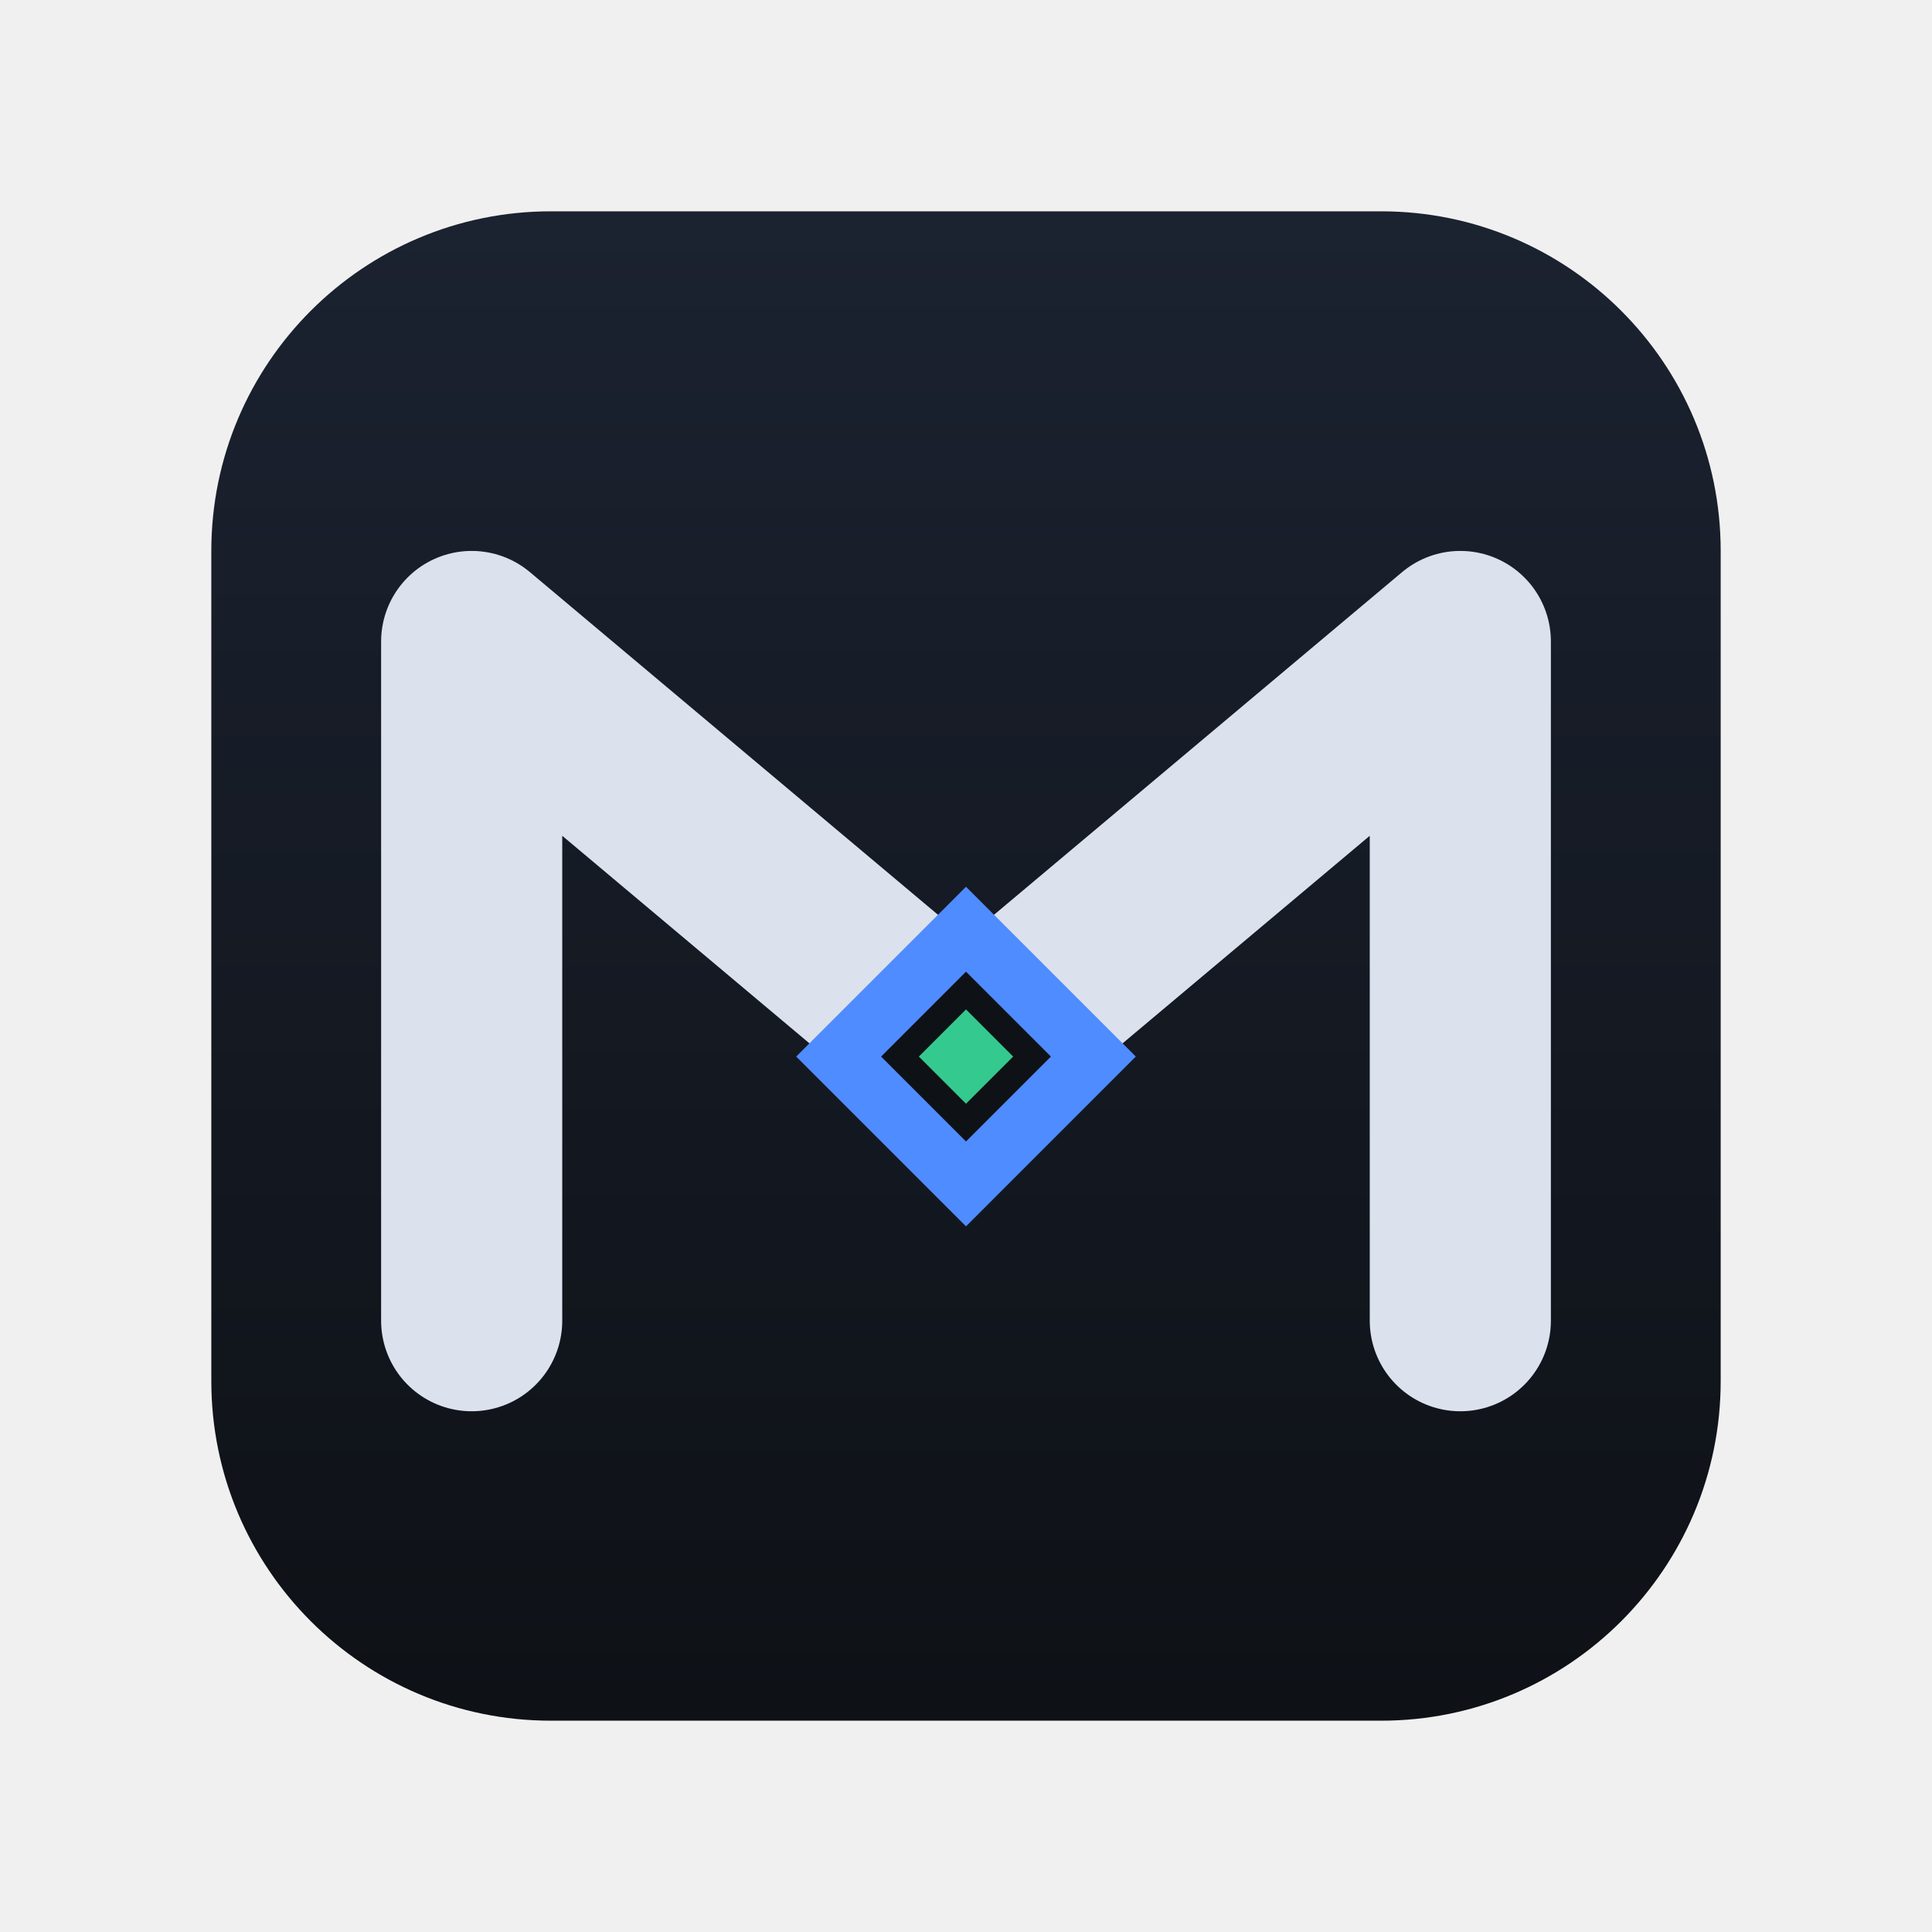
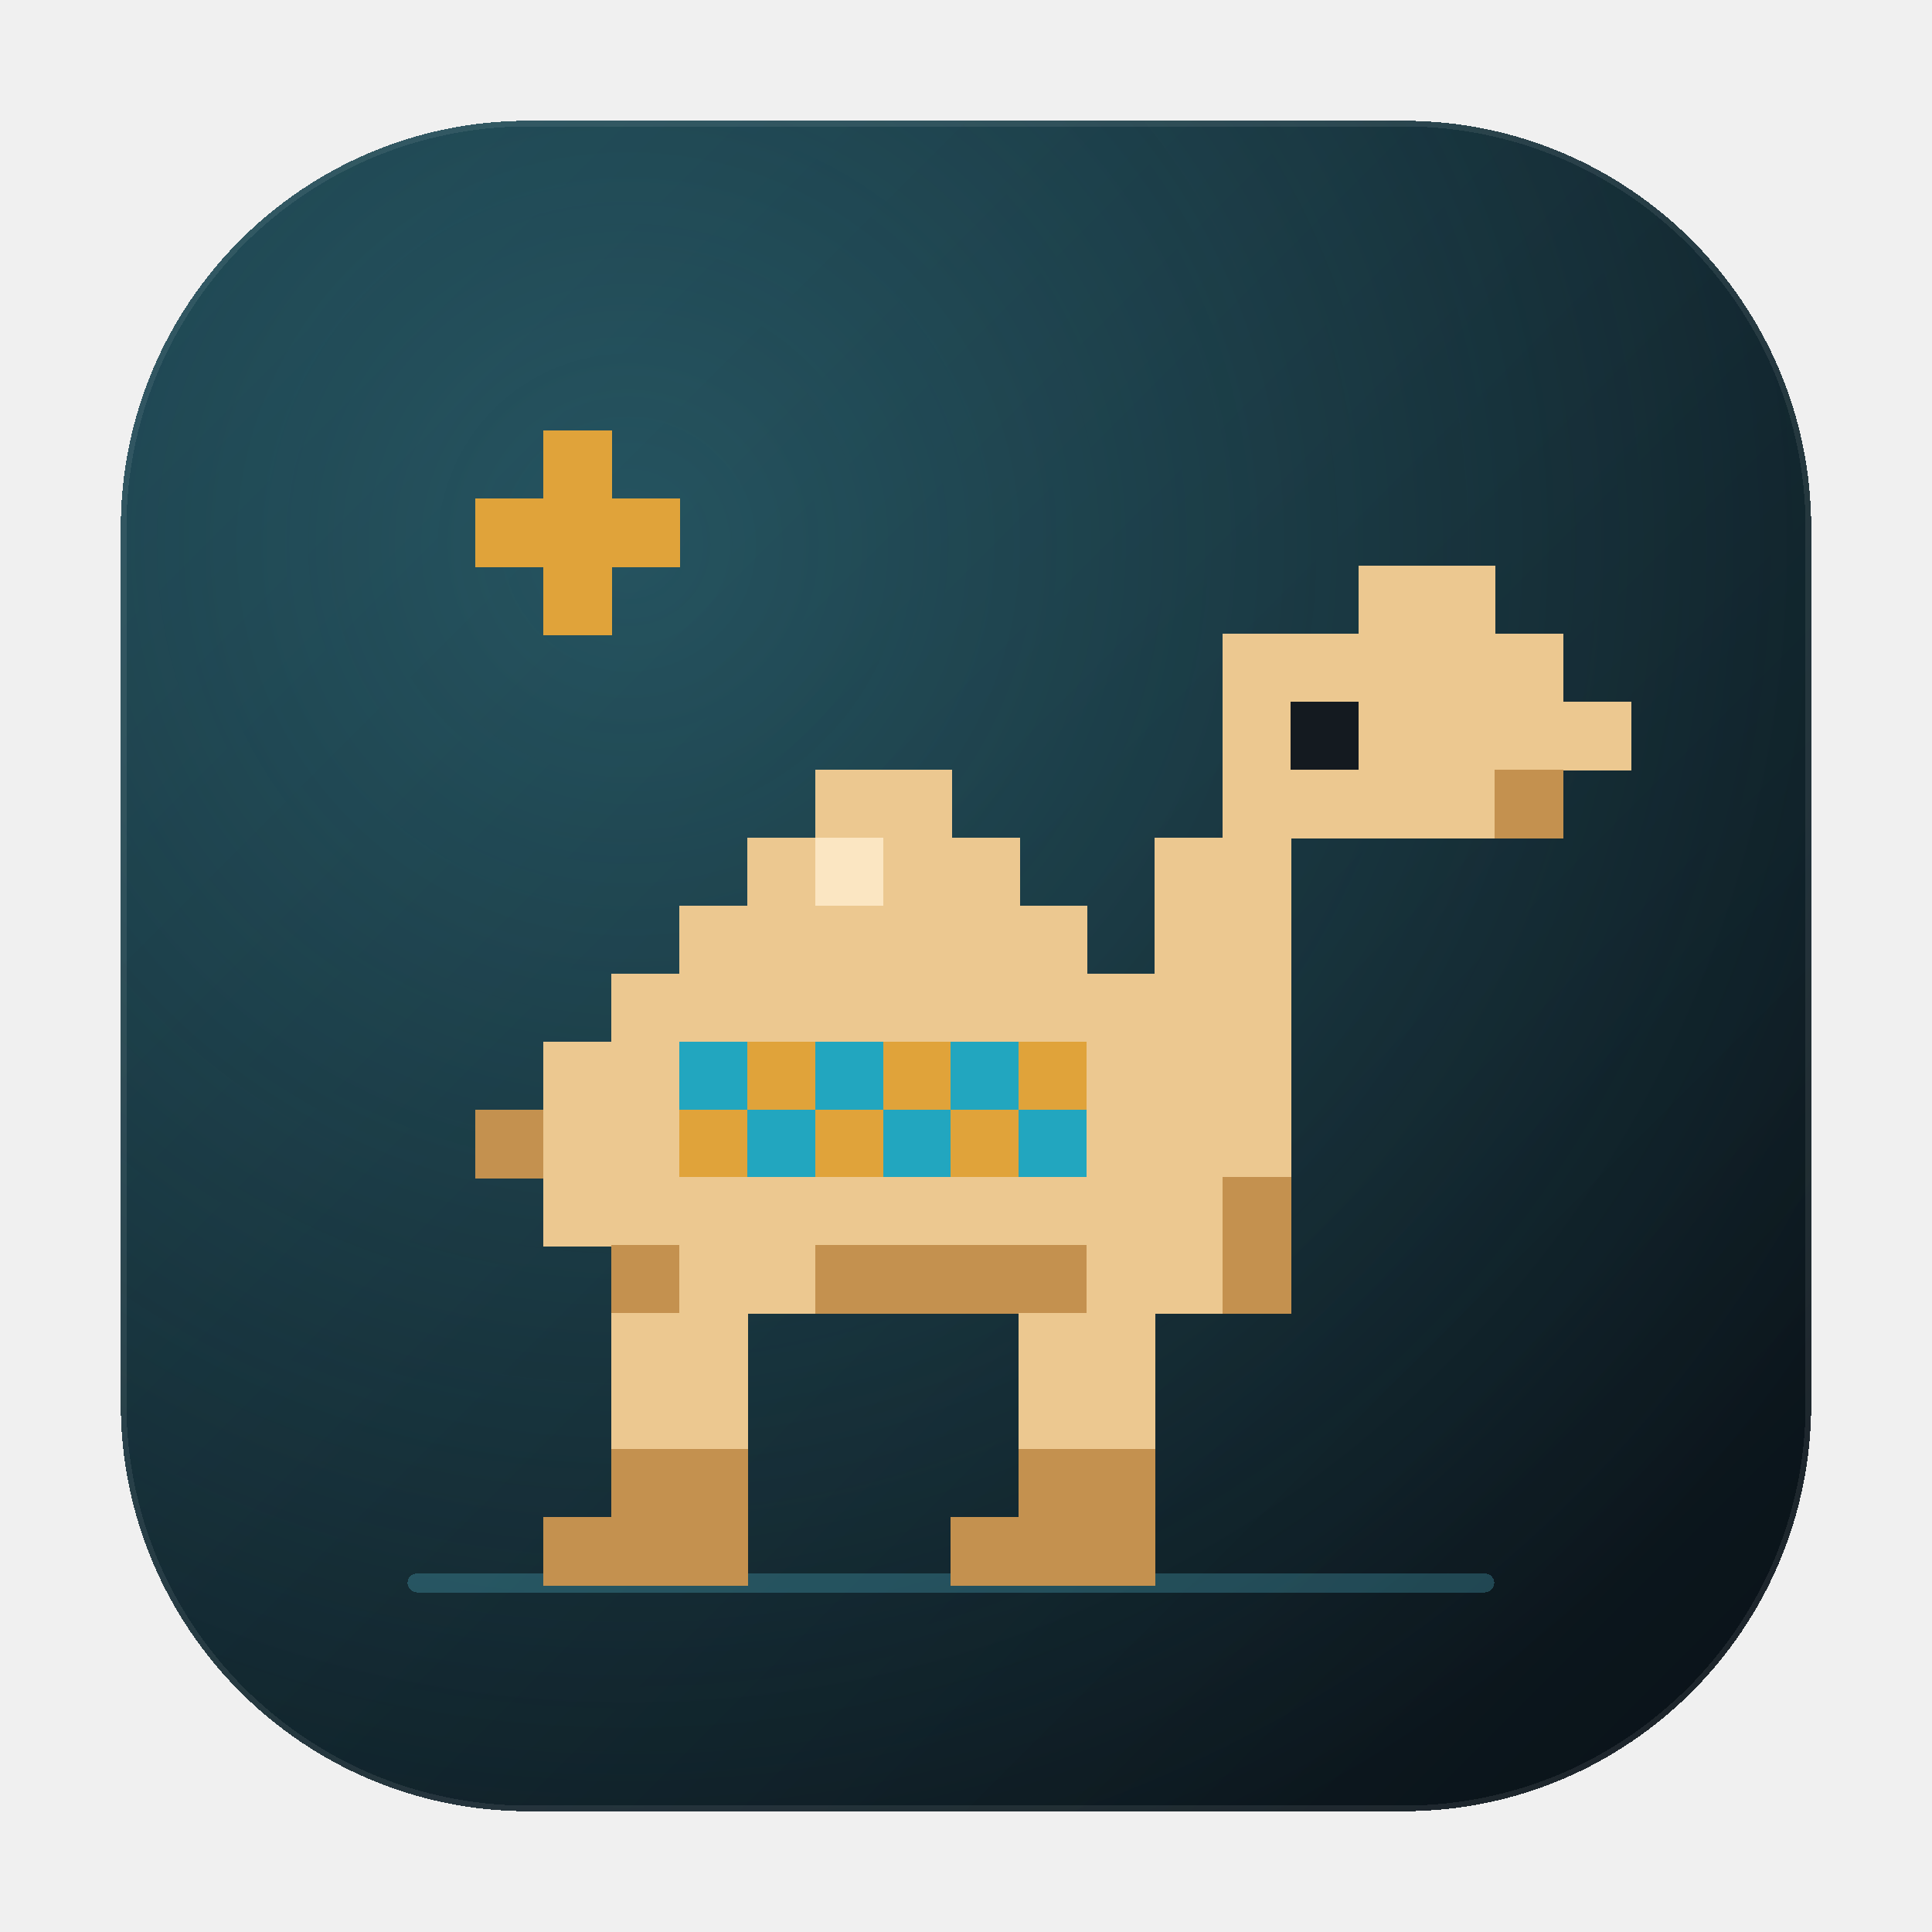
- <svg xmlns="http://www.w3.org/2000/svg" viewBox="0 0 1024 1024">
+ <svg xmlns="http://www.w3.org/2000/svg" viewBox="0 0 1024 1024" shape-rendering="crispEdges">
  <defs>
-     <linearGradient id="bg" x1="0" y1="0" x2="0" y2="1">
-       <stop offset="0" stop-color="#1b2230" />
-       <stop offset="1" stop-color="#0e1116" />
+     <linearGradient id="tile" x1="0" y1="0" x2="1" y2="1">
+       <stop offset="0" stop-color="#16303a" />
+       <stop offset="1" stop-color="#0a1218" />
    </linearGradient>
+     <radialGradient id="glow" cx="0.3" cy="0.25" r="0.85">
+       <stop offset="0" stop-color="#5ad1e6" stop-opacity="0.26" />
+       <stop offset="1" stop-color="#5ad1e6" stop-opacity="0" />
+     </radialGradient>
  </defs>
-   <rect x="112" y="112" width="800" height="800" rx="180" fill="url(#bg)" />
-   <polyline points="250,700 250,340 512,560 774,340 774,700" fill="none" stroke="#dbe2ee" stroke-width="96" stroke-linecap="round" stroke-linejoin="round" />
-   <polygon points="512,470 602,560 512,650 422,560" fill="#4f8cff" />
-   <polygon points="512,515 557,560 512,605 467,560" fill="#0e1116" />
-   <polygon points="512,535 537,560 512,585 487,560" fill="#34c98e" />
+   <rect x="64" y="64" width="896" height="896" rx="216" fill="url(#tile)" />
+   <rect x="64" y="64" width="896" height="896" rx="216" fill="url(#glow)" />
+   <rect x="216" y="834" width="576" height="10" rx="5" fill="#5ad1e6" opacity="0.25" />
+   <rect x="65.5" y="65.5" width="893" height="893" rx="214.5" fill="none" stroke="#ffffff" stroke-opacity="0.08" stroke-width="3" />
+   <g>
+     <rect x="288" y="228" width="36.5" height="36.5" fill="#e0a33a" />
+     <rect x="252" y="264" width="36.5" height="36.5" fill="#e0a33a" />
+     <rect x="288" y="264" width="36.5" height="36.5" fill="#e0a33a" />
+     <rect x="324" y="264" width="36.5" height="36.5" fill="#e0a33a" />
+     <rect x="288" y="300" width="36.5" height="36.5" fill="#e0a33a" />
+     <rect x="720" y="300" width="36.5" height="36.5" fill="#ecc890" />
+     <rect x="756" y="300" width="36.5" height="36.5" fill="#ecc890" />
+     <rect x="648" y="336" width="36.5" height="36.5" fill="#ecc890" />
+     <rect x="684" y="336" width="36.5" height="36.5" fill="#ecc890" />
+     <rect x="720" y="336" width="36.5" height="36.5" fill="#ecc890" />
+     <rect x="756" y="336" width="36.5" height="36.5" fill="#ecc890" />
+     <rect x="792" y="336" width="36.5" height="36.5" fill="#ecc890" />
+     <rect x="648" y="372" width="36.5" height="36.5" fill="#ecc890" />
+     <rect x="684" y="372" width="36.5" height="36.5" fill="#141a20" />
+     <rect x="720" y="372" width="36.5" height="36.5" fill="#ecc890" />
+     <rect x="756" y="372" width="36.5" height="36.5" fill="#ecc890" />
+     <rect x="792" y="372" width="36.5" height="36.5" fill="#ecc890" />
+     <rect x="828" y="372" width="36.5" height="36.5" fill="#ecc890" />
+     <rect x="432" y="408" width="36.5" height="36.5" fill="#ecc890" />
+     <rect x="468" y="408" width="36.5" height="36.5" fill="#ecc890" />
+     <rect x="648" y="408" width="36.5" height="36.5" fill="#ecc890" />
+     <rect x="684" y="408" width="36.5" height="36.5" fill="#ecc890" />
+     <rect x="720" y="408" width="36.5" height="36.5" fill="#ecc890" />
+     <rect x="756" y="408" width="36.5" height="36.5" fill="#ecc890" />
+     <rect x="792" y="408" width="36.5" height="36.5" fill="#c4914f" />
+     <rect x="396" y="444" width="36.5" height="36.5" fill="#ecc890" />
+     <rect x="432" y="444" width="36.5" height="36.5" fill="#fbe6c2" />
+     <rect x="468" y="444" width="36.5" height="36.5" fill="#ecc890" />
+     <rect x="504" y="444" width="36.5" height="36.5" fill="#ecc890" />
+     <rect x="612" y="444" width="36.5" height="36.5" fill="#ecc890" />
+     <rect x="648" y="444" width="36.5" height="36.5" fill="#ecc890" />
+     <rect x="360" y="480" width="36.5" height="36.5" fill="#ecc890" />
+     <rect x="396" y="480" width="36.5" height="36.5" fill="#ecc890" />
+     <rect x="432" y="480" width="36.5" height="36.5" fill="#ecc890" />
+     <rect x="468" y="480" width="36.5" height="36.5" fill="#ecc890" />
+     <rect x="504" y="480" width="36.5" height="36.5" fill="#ecc890" />
+     <rect x="540" y="480" width="36.5" height="36.5" fill="#ecc890" />
+     <rect x="612" y="480" width="36.5" height="36.5" fill="#ecc890" />
+     <rect x="648" y="480" width="36.5" height="36.5" fill="#ecc890" />
+     <rect x="324" y="516" width="36.5" height="36.5" fill="#ecc890" />
+     <rect x="360" y="516" width="36.5" height="36.5" fill="#ecc890" />
+     <rect x="396" y="516" width="36.5" height="36.5" fill="#ecc890" />
+     <rect x="432" y="516" width="36.5" height="36.5" fill="#ecc890" />
+     <rect x="468" y="516" width="36.5" height="36.5" fill="#ecc890" />
+     <rect x="504" y="516" width="36.5" height="36.5" fill="#ecc890" />
+     <rect x="540" y="516" width="36.5" height="36.5" fill="#ecc890" />
+     <rect x="576" y="516" width="36.5" height="36.5" fill="#ecc890" />
+     <rect x="612" y="516" width="36.5" height="36.5" fill="#ecc890" />
+     <rect x="648" y="516" width="36.5" height="36.5" fill="#ecc890" />
+     <rect x="288" y="552" width="36.5" height="36.5" fill="#ecc890" />
+     <rect x="324" y="552" width="36.5" height="36.5" fill="#ecc890" />
+     <rect x="360" y="552" width="36.5" height="36.5" fill="#22a6bf" />
+     <rect x="396" y="552" width="36.5" height="36.5" fill="#e0a33a" />
+     <rect x="432" y="552" width="36.5" height="36.5" fill="#22a6bf" />
+     <rect x="468" y="552" width="36.5" height="36.5" fill="#e0a33a" />
+     <rect x="504" y="552" width="36.5" height="36.5" fill="#22a6bf" />
+     <rect x="540" y="552" width="36.5" height="36.5" fill="#e0a33a" />
+     <rect x="576" y="552" width="36.5" height="36.5" fill="#ecc890" />
+     <rect x="612" y="552" width="36.5" height="36.5" fill="#ecc890" />
+     <rect x="648" y="552" width="36.5" height="36.5" fill="#ecc890" />
+     <rect x="252" y="588" width="36.5" height="36.5" fill="#c4914f" />
+     <rect x="288" y="588" width="36.5" height="36.5" fill="#ecc890" />
+     <rect x="324" y="588" width="36.5" height="36.5" fill="#ecc890" />
+     <rect x="360" y="588" width="36.5" height="36.5" fill="#e0a33a" />
+     <rect x="396" y="588" width="36.5" height="36.5" fill="#22a6bf" />
+     <rect x="432" y="588" width="36.5" height="36.5" fill="#e0a33a" />
+     <rect x="468" y="588" width="36.5" height="36.5" fill="#22a6bf" />
+     <rect x="504" y="588" width="36.5" height="36.5" fill="#e0a33a" />
+     <rect x="540" y="588" width="36.5" height="36.5" fill="#22a6bf" />
+     <rect x="576" y="588" width="36.5" height="36.5" fill="#ecc890" />
+     <rect x="612" y="588" width="36.5" height="36.5" fill="#ecc890" />
+     <rect x="648" y="588" width="36.5" height="36.5" fill="#ecc890" />
+     <rect x="288" y="624" width="36.5" height="36.5" fill="#ecc890" />
+     <rect x="324" y="624" width="36.5" height="36.5" fill="#ecc890" />
+     <rect x="360" y="624" width="36.5" height="36.5" fill="#ecc890" />
+     <rect x="396" y="624" width="36.5" height="36.5" fill="#ecc890" />
+     <rect x="432" y="624" width="36.5" height="36.5" fill="#ecc890" />
+     <rect x="468" y="624" width="36.5" height="36.5" fill="#ecc890" />
+     <rect x="504" y="624" width="36.5" height="36.5" fill="#ecc890" />
+     <rect x="540" y="624" width="36.5" height="36.5" fill="#ecc890" />
+     <rect x="576" y="624" width="36.5" height="36.5" fill="#ecc890" />
+     <rect x="612" y="624" width="36.5" height="36.5" fill="#ecc890" />
+     <rect x="648" y="624" width="36.5" height="36.5" fill="#c4914f" />
+     <rect x="324" y="660" width="36.5" height="36.5" fill="#c4914f" />
+     <rect x="360" y="660" width="36.5" height="36.5" fill="#ecc890" />
+     <rect x="396" y="660" width="36.5" height="36.5" fill="#ecc890" />
+     <rect x="432" y="660" width="36.5" height="36.5" fill="#c4914f" />
+     <rect x="468" y="660" width="36.5" height="36.5" fill="#c4914f" />
+     <rect x="504" y="660" width="36.5" height="36.5" fill="#c4914f" />
+     <rect x="540" y="660" width="36.5" height="36.5" fill="#c4914f" />
+     <rect x="576" y="660" width="36.5" height="36.5" fill="#ecc890" />
+     <rect x="612" y="660" width="36.5" height="36.5" fill="#ecc890" />
+     <rect x="648" y="660" width="36.5" height="36.5" fill="#c4914f" />
+     <rect x="324" y="696" width="36.5" height="36.5" fill="#ecc890" />
+     <rect x="360" y="696" width="36.5" height="36.5" fill="#ecc890" />
+     <rect x="540" y="696" width="36.5" height="36.5" fill="#ecc890" />
+     <rect x="576" y="696" width="36.5" height="36.5" fill="#ecc890" />
+     <rect x="324" y="732" width="36.5" height="36.5" fill="#ecc890" />
+     <rect x="360" y="732" width="36.5" height="36.5" fill="#ecc890" />
+     <rect x="540" y="732" width="36.5" height="36.5" fill="#ecc890" />
+     <rect x="576" y="732" width="36.5" height="36.5" fill="#ecc890" />
+     <rect x="324" y="768" width="36.5" height="36.5" fill="#c4914f" />
+     <rect x="360" y="768" width="36.5" height="36.5" fill="#c4914f" />
+     <rect x="540" y="768" width="36.5" height="36.5" fill="#c4914f" />
+     <rect x="576" y="768" width="36.5" height="36.5" fill="#c4914f" />
+     <rect x="288" y="804" width="36.5" height="36.5" fill="#c4914f" />
+     <rect x="324" y="804" width="36.5" height="36.5" fill="#c4914f" />
+     <rect x="360" y="804" width="36.5" height="36.5" fill="#c4914f" />
+     <rect x="504" y="804" width="36.5" height="36.5" fill="#c4914f" />
+     <rect x="540" y="804" width="36.5" height="36.5" fill="#c4914f" />
+     <rect x="576" y="804" width="36.5" height="36.5" fill="#c4914f" />
+   </g>
</svg>
